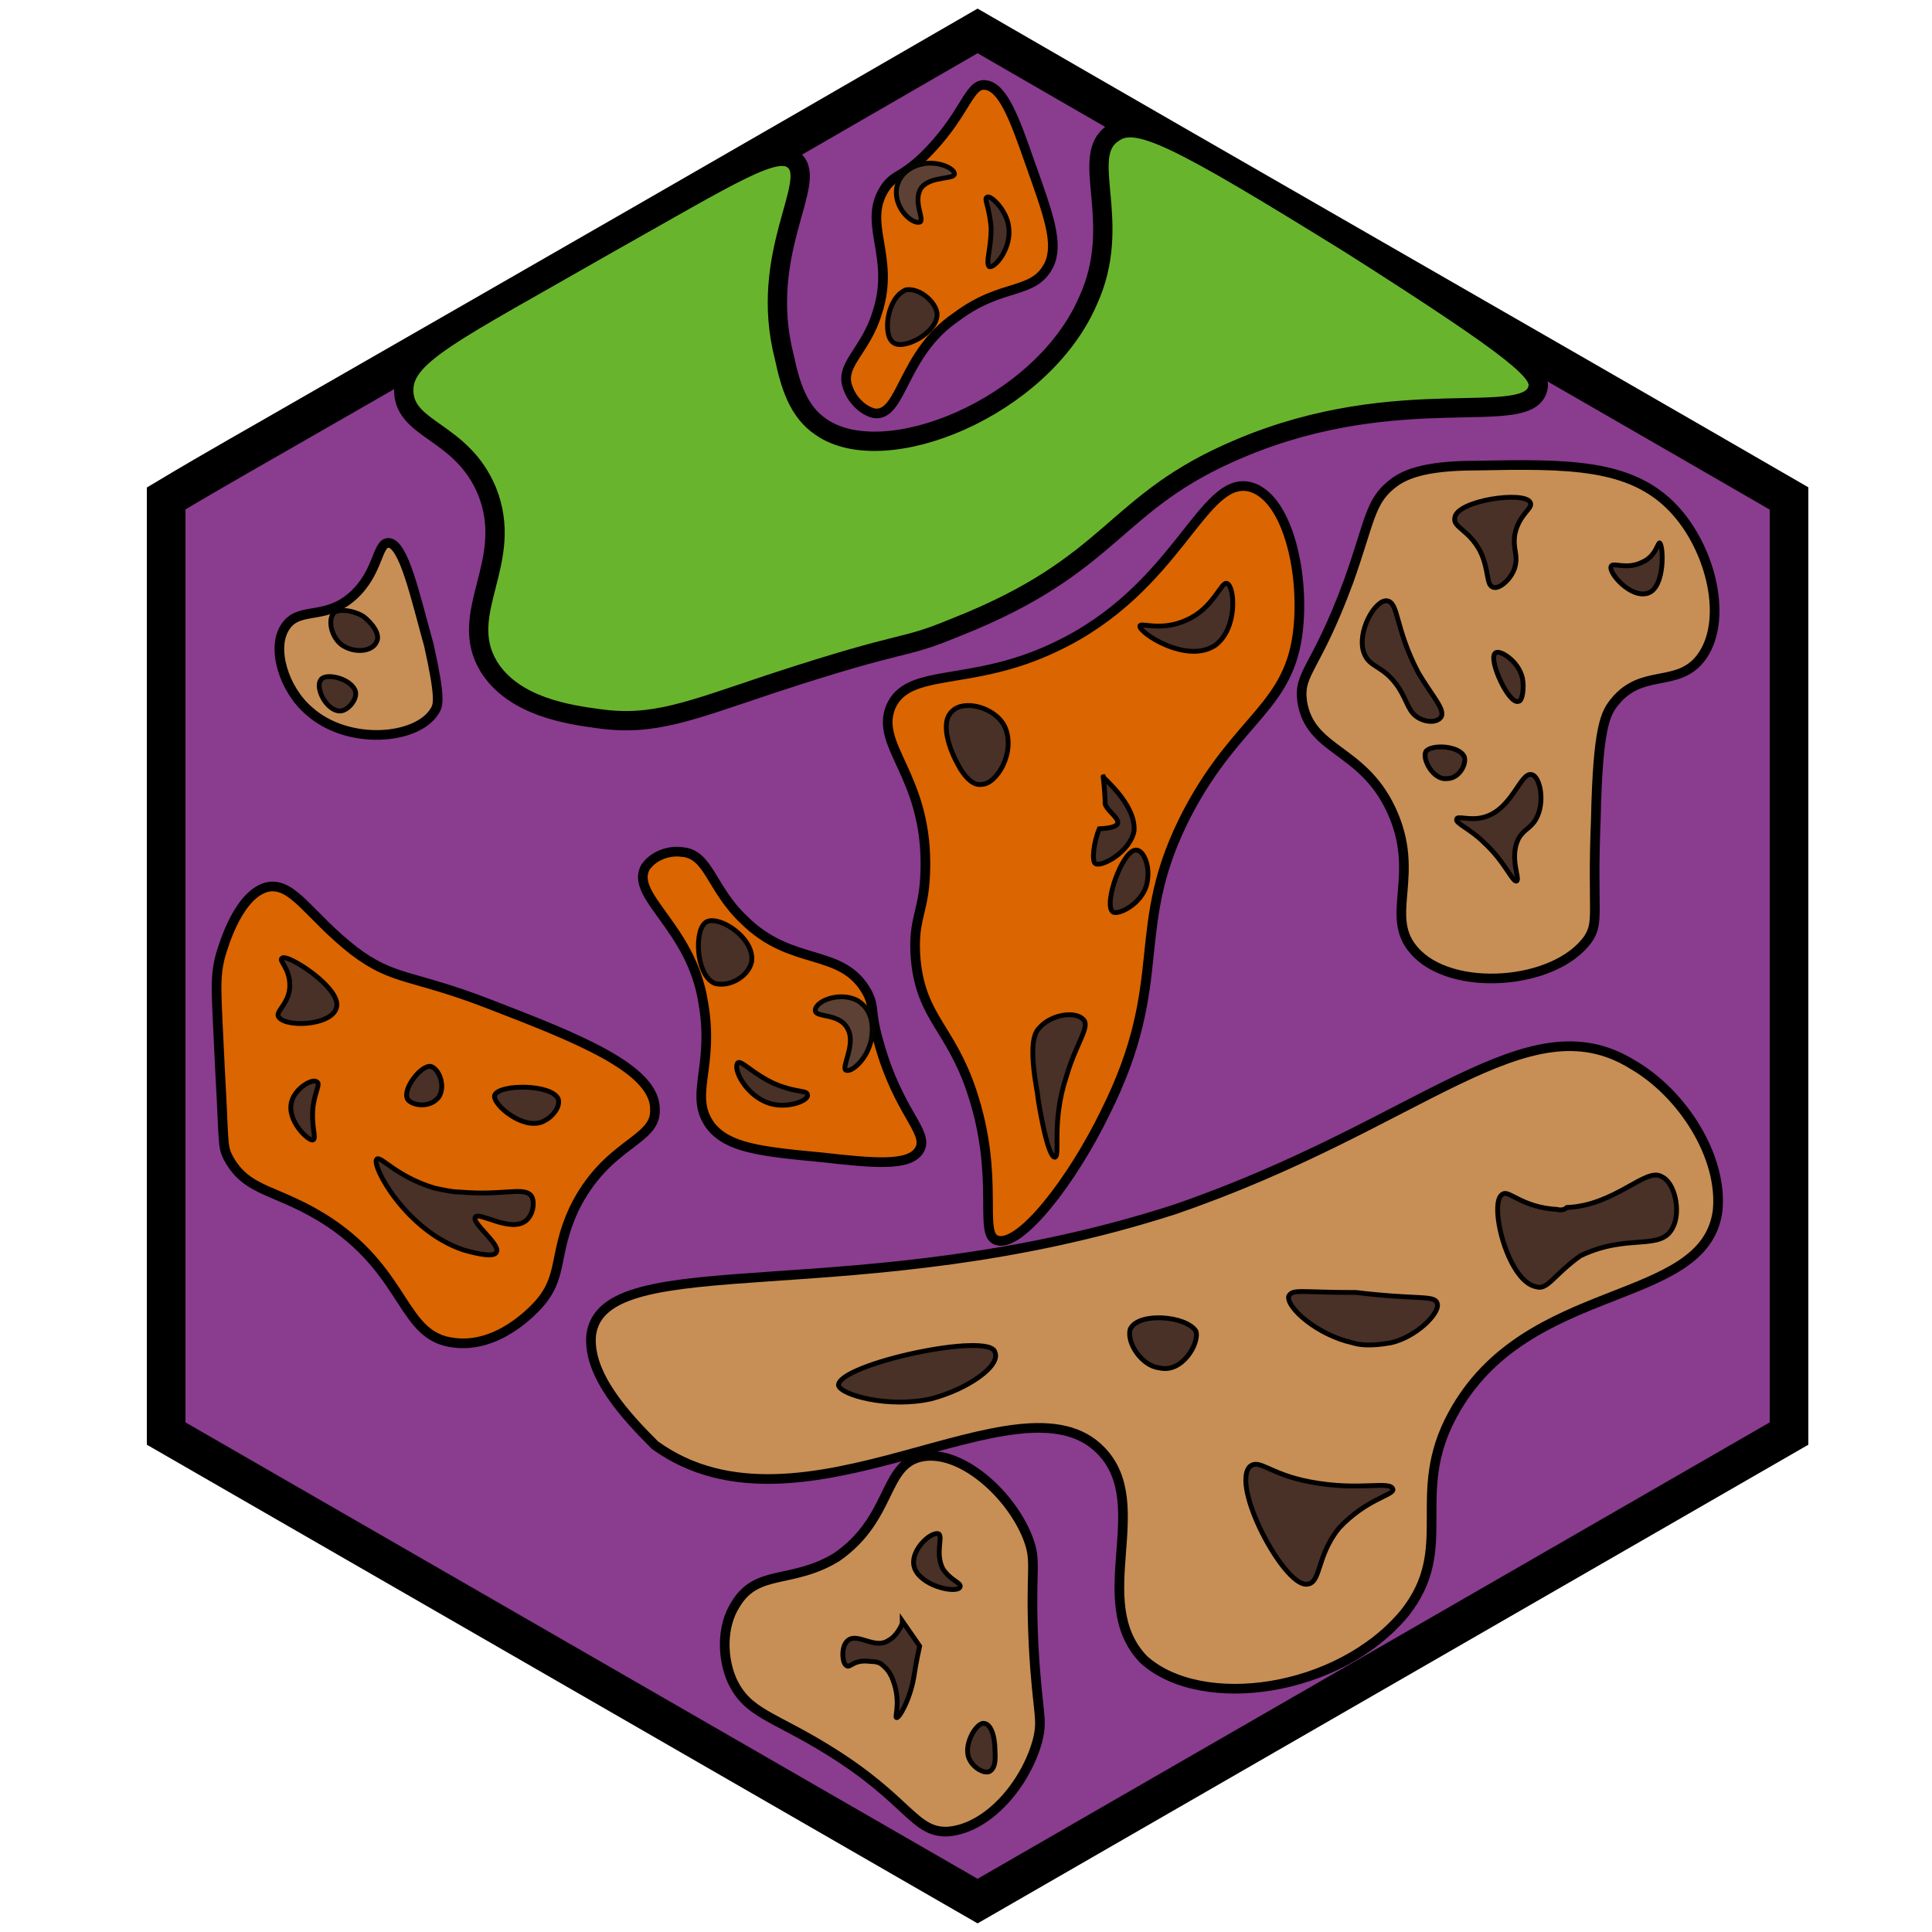
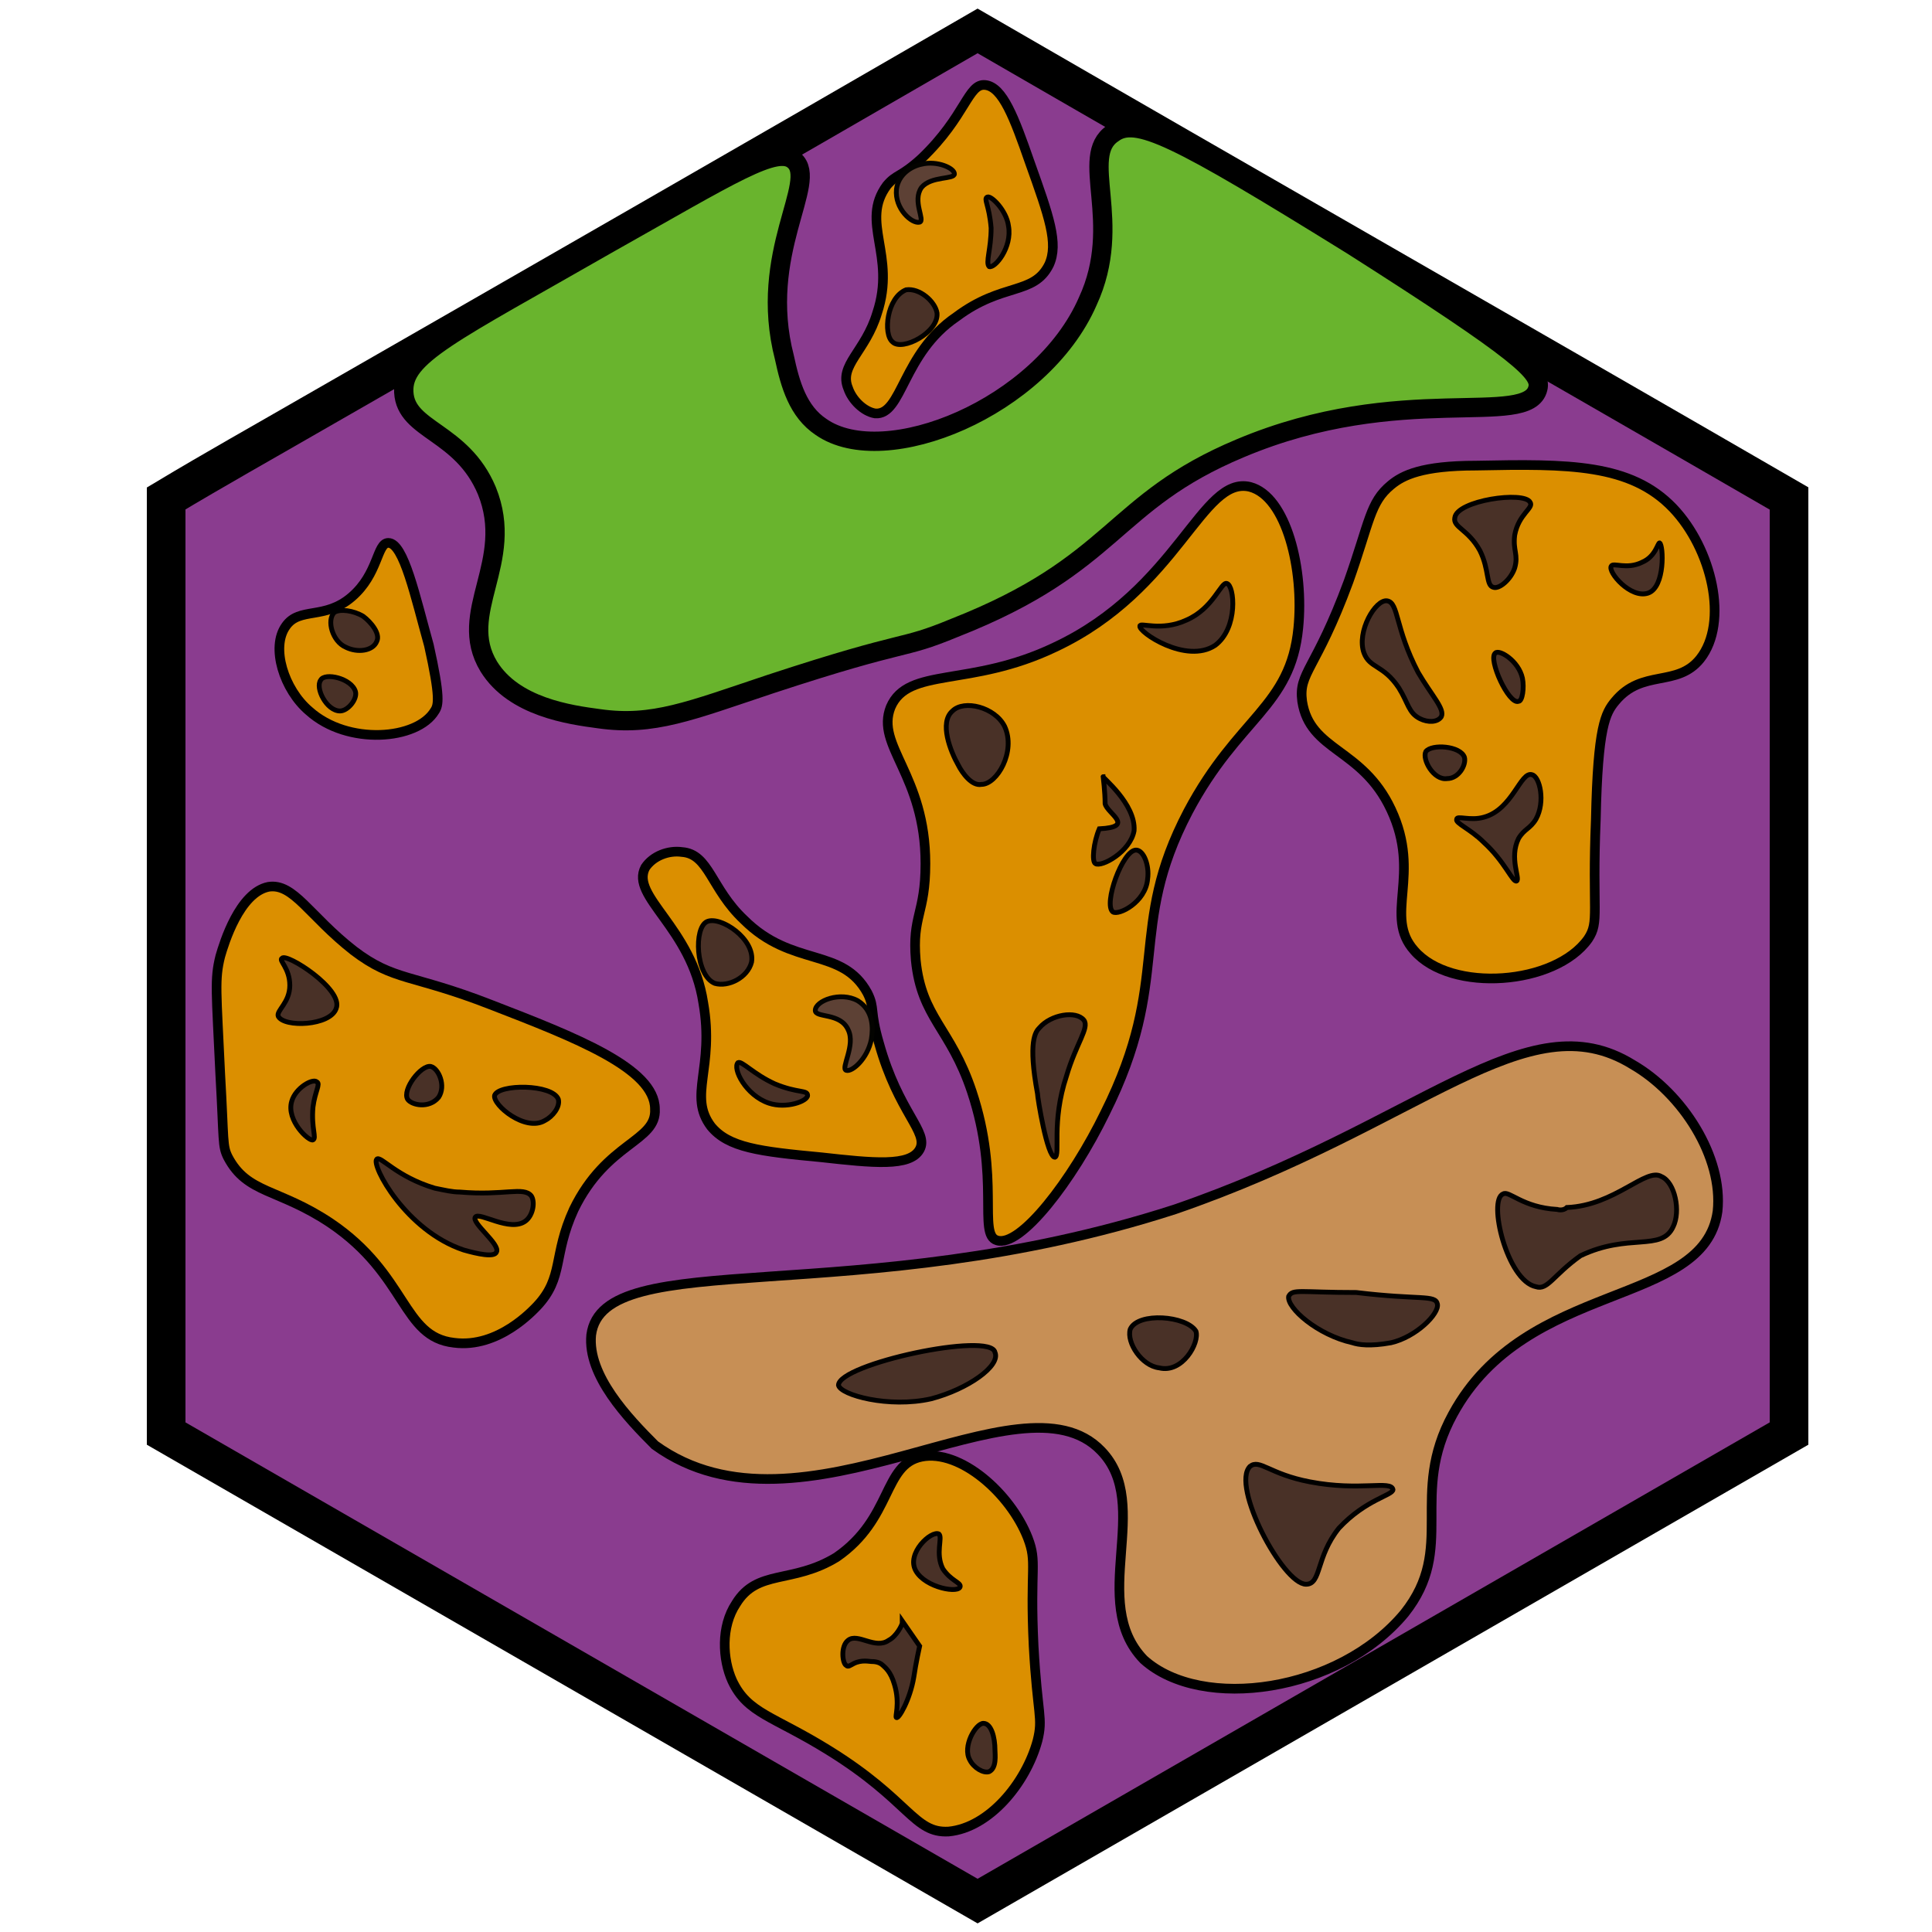
<svg xmlns="http://www.w3.org/2000/svg" version="1.1" id="Ebene_2_00000020371425143906055610000010711333585448278916_" x="0px" y="0px" viewBox="0 0 100 100" style="enable-background:new 0 0 100 100;" xml:space="preserve">
-   <style type="text/css">	.st0{fill:#8A3C8F;stroke:#000000;stroke-width:2;stroke-miterlimit:10;}	.st1{fill:#DB6500;stroke:#000000;stroke-width:0.5;stroke-miterlimit:10;}	.st2{fill:#C78F55;stroke:#000000;stroke-width:0.5;stroke-miterlimit:10;}	.st3{fill:#C78F55;stroke:#000000;stroke-width:0.5;stroke-miterlimit:10;}	.st4{fill:#493127;stroke:#000000;stroke-width:0.25;stroke-miterlimit:10;}	.st5{fill:#804122;stroke:#000000;stroke-width:0.75;stroke-miterlimit:10;}	.st6{fill:#493127;stroke:#000000;stroke-width:0.25;stroke-miterlimit:10;}	.st7{fill:#493127;stroke:#000000;stroke-width:0.25;stroke-miterlimit:10;}	.st8{fill:#5D4135;stroke:#030300;stroke-width:0.25;stroke-miterlimit:10;}	.st9{fill:#69B42D;stroke:#000000;stroke-miterlimit:10;}</style>
+   <style type="text/css">	.st0{fill:#8A3C8F;stroke:#000000;stroke-width:2;stroke-miterlimit:10;}	.st1{fill:#DB8F00;stroke:#000000;stroke-width:0.5;stroke-miterlimit:10;}	.st2{fill:#DB8F00;stroke:#000000;stroke-width:0.5;stroke-miterlimit:10;}	.st3{fill:#C78F55;stroke:#000000;stroke-width:0.5;stroke-miterlimit:10;}	.st4{fill:#493127;stroke:#000000;stroke-width:0.25;stroke-miterlimit:10;}	.st5{fill:#804122;stroke:#000000;stroke-width:0.75;stroke-miterlimit:10;}	.st6{fill:#493127;stroke:#000000;stroke-width:0.25;stroke-miterlimit:10;}	.st7{fill:#493127;stroke:#000000;stroke-width:0.25;stroke-miterlimit:10;}	.st8{fill:#5D4135;stroke:#030300;stroke-width:0.25;stroke-miterlimit:10;}	.st9{fill:#69B42D;stroke:#000000;stroke-miterlimit:10;}</style>
  <g id="Ebene_1_00000178169986029889010870000017977382286501971088_">
    <path class="st0" d="M8.6,25.8c2.5-1.5,5-2.9,7.6-4.4c11.5-6.6,23-13.2,34.4-19.8c14,8.1,28,16.1,42,24.2v48.4l-42,24.2l-42-24.2  L8.6,25.8z" />
  </g>
  <path class="st1" d="M51.6,64.2c1.2,0.4,3.9-3.1,5.6-6.6c3.5-7,1.1-9.5,4.3-15.6c2.6-4.9,5.3-5.4,5.7-9.5c0.3-3-0.6-6.8-2.5-7.3 c-2.5-0.6-3.7,5.3-10.1,8.3c-4.4,2.1-7.6,1-8.5,3.1c-0.8,2,1.8,3.5,1.8,8.1c0,2.6-0.7,2.7-0.5,5c0.3,3,1.8,3.5,2.9,6.8 C51.8,61,50.6,63.9,51.6,64.2z" />
  <path class="st1" d="M36.8,58.3c-1.2-1.6,0.2-3-0.4-6.4c-0.6-3.9-3.8-5.5-3-7c0.4-0.6,1.2-0.9,1.9-0.8c1.4,0.1,1.5,1.9,3.2,3.5 c2.5,2.5,5.1,1.4,6.4,3.8c0.4,0.8,0.1,0.9,0.6,2.6c1,3.6,2.6,4.6,2.1,5.5s-2.4,0.7-5.1,0.4C39.3,59.6,37.7,59.4,36.8,58.3z" />
  <path class="st2" d="M38.1,83c-0.8,1.2-0.7,2.9-0.2,4c0.8,1.7,2.1,1.8,5,3.6c4.2,2.6,4.4,4.3,6.2,4.2c2.1-0.2,4-2.5,4.6-4.7 c0.3-1.2,0-1.3-0.2-4.9c-0.2-4.1,0.2-4.3-0.3-5.6c-0.9-2.3-3.5-4.6-5.5-4.2s-1.5,3.2-4.4,5.2C41,82,39.2,81.2,38.1,83z" />
  <path class="st3" d="M30.6,69.1c0.6-4.7,13.8-1.2,30.2-6.5c12.8-4.4,18.2-10.9,23.7-7.5c2.6,1.5,4.7,4.8,4.4,7.6 c-0.7,5-9.9,3.5-13.7,10.5c-2.3,4.2,0.2,6.9-2.5,10.3c-3.4,4.1-10.5,5.1-13.5,2.4c-2.9-3,0.5-8-2.2-10.8c-4.2-4.4-15.5,5.2-23.1-0.3 C32.5,73.4,30.4,71.2,30.6,69.1z" />
  <path class="st2" d="M88,34.1c-1.2,1.5-3,0.5-4.4,2.2c-0.5,0.6-0.9,1.3-1,6.1c-0.2,4.8,0.2,5.3-0.4,6.2c-1.7,2.4-7.1,2.8-9,0.6 c-1.6-1.8,0.4-3.9-1.2-7.3c-1.5-3.2-4.2-3-4.6-5.6c-0.2-1.5,0.7-1.6,2.4-6.2c1.1-3.1,1.1-4.1,2.2-5c0.6-0.5,1.6-1,4.4-1 c4.8-0.1,8-0.1,10.2,2.2C88.6,28.4,89.5,32.2,88,34.1z" />
  <path class="st1" d="M33.9,57.4c0.1,1.7-2.5,1.7-4.2,5.2c-1.1,2.4-0.5,3.5-1.9,5c-0.2,0.2-2,2.2-4.3,1.9c-2.7-0.3-2.4-3.5-6.4-6.2 c-2.7-1.8-4.3-1.5-5.3-3.4c-0.3-0.6-0.2-0.8-0.4-4.3c-0.2-4.3-0.3-4.9,0-6.1c0.2-0.7,1-3.3,2.5-3.6c1.3-0.2,2.1,1.5,4.4,3.3 c2.1,1.6,3,1.2,7.1,2.8C29.8,53.7,33.9,55.3,33.9,57.4z" />
  <path class="st2" d="M20.1,28.1c-0.6,0-0.5,1.6-1.9,2.8s-2.7,0.5-3.4,1.5c-0.8,1.1-0.1,3.3,1.2,4.4c2,1.8,5.6,1.5,6.5,0 c0.2-0.3,0.3-0.7-0.3-3.4C21.5,30.9,20.9,28.1,20.1,28.1z" />
  <path class="st4" d="M115,66.5" />
  <path class="st5" d="M120.5,36.5" />
  <path class="st6" d="M71.8,31.1c-0.6-0.1-1.6,1.6-1.2,2.7c0.3,0.8,1,0.6,1.8,1.8c0.5,0.8,0.5,1.3,1.1,1.6c0.4,0.2,0.9,0.2,1.1-0.1 c0.2-0.4-0.5-1.1-1.2-2.3C72.2,32.5,72.4,31.2,71.8,31.1z" />
  <path class="st6" d="M77.3,30.4c-0.4-0.1-0.2-0.9-0.7-1.9c-0.6-1.1-1.4-1.2-1.3-1.7c0.1-0.9,3.6-1.4,3.9-0.8 c0.2,0.3-0.6,0.6-0.8,1.7c-0.1,0.8,0.2,1,0,1.7C78.2,30,77.6,30.5,77.3,30.4z" />
  <path class="st6" d="M83.4,29.3c-0.2,0.3,1,1.7,1.9,1.4c0.9-0.3,0.8-2.5,0.6-2.6c-0.1,0-0.2,0.7-0.9,1 C84.2,29.5,83.5,29.1,83.4,29.3z" />
  <path class="st6" d="M77.4,33.8c0.2-0.2,1.2,0.4,1.4,1.3c0.1,0.5,0,1.2-0.2,1.2C78.1,36.5,77,34.1,77.4,33.8z" />
  <path class="st6" d="M73.8,38.9c0.3-0.4,1.8-0.3,2,0.3c0.1,0.4-0.3,1.1-0.9,1.1C74.2,40.4,73.6,39.3,73.8,38.9z" />
  <path class="st6" d="M76.8,42.3c-0.7,0.2-1.4-0.1-1.4,0.1c-0.1,0.2,0.7,0.5,1.4,1.2c1.1,1,1.5,2.1,1.7,2s-0.4-1.2,0.1-2.2 c0.3-0.5,0.6-0.5,0.9-1c0.5-0.9,0.2-2.2-0.2-2.3C78.7,39.9,78.3,41.9,76.8,42.3z" />
  <path class="st6" d="M43.4,71.7c0.1,0.5,2.6,1.2,4.8,0.7c1.9-0.5,3.6-1.7,3.3-2.4C51.3,68.9,43.4,70.6,43.4,71.7z" />
  <path class="st6" d="M58.5,68.8c-0.2,0.7,0.6,1.9,1.5,2c1.2,0.3,2.1-1.3,1.9-1.9C61.4,68.1,58.9,67.9,58.5,68.8z" />
  <path class="st6" d="M66.7,67.1c-0.1,0.6,1.5,2,3.3,2.4c0.3,0.1,0.9,0.2,2,0c1.3-0.3,2.5-1.5,2.4-2c-0.1-0.5-0.9-0.2-4.2-0.6 C67.3,66.9,66.9,66.7,66.7,67.1z" />
  <path class="st6" d="M79.5,66.6c-1.5-0.3-2.5-4.5-1.7-4.8c0.3-0.2,1,0.7,2.8,0.8c0,0,0.3,0.1,0.5-0.1c2.5-0.1,4.1-2.1,4.9-1.6 c0.7,0.3,1,1.8,0.6,2.6c-0.6,1.3-2.3,0.3-4.8,1.5C80.4,66,80.1,66.8,79.5,66.6z" />
  <path class="st6" d="M72.1,77.1c0,0.3-1.4,0.5-2.8,2c-1.2,1.5-0.9,2.9-1.7,2.9c-1.2,0-3.9-5.1-2.9-6.1c0.5-0.4,1,0.4,3.1,0.8 C70.4,77.2,72,76.6,72.1,77.1z" />
  <path class="st7" d="M19.5,60c0.2-0.2,1,0.9,3,1.5c0.5,0.1,0.9,0.2,1.3,0.2c2.3,0.2,3.3-0.3,3.7,0.2c0.2,0.3,0.1,1-0.3,1.3 c-0.8,0.6-2.4-0.5-2.6-0.2s1.3,1.4,1.1,1.8c-0.1,0.3-1,0.1-1.7-0.1C21,63.7,19.2,60.3,19.5,60z" />
  <path class="st7" d="M25.6,56.7c0.2-0.6,3-0.6,3.3,0.2c0.1,0.4-0.3,0.9-0.7,1.1C27.2,58.6,25.5,57.2,25.6,56.7z" />
  <path class="st7" d="M22.3,55.2c-0.5-0.1-1.5,1.2-1.2,1.7c0.2,0.3,1.1,0.5,1.6-0.1C23.1,56.2,22.7,55.3,22.3,55.2z" />
  <path class="st7" d="M16.4,56c-0.2-0.2-1.1,0.3-1.3,1c-0.3,1,0.9,2.1,1.1,2c0.2-0.1-0.1-0.6,0-1.7C16.3,56.5,16.6,56.1,16.4,56z" />
  <path class="st7" d="M17.4,52.2c-0.3,0.9-2.7,1-3,0.4C14.3,52.3,15,51.9,15,51s-0.6-1.3-0.4-1.4C14.8,49.3,17.8,51.2,17.4,52.2z" />
  <path class="st6" d="M18.8,31.9c0.4,0.3,0.9,0.9,0.7,1.3c-0.2,0.5-1,0.6-1.6,0.3c-0.7-0.3-1-1.4-0.6-1.8 C17.6,31.5,18.3,31.6,18.8,31.9z" />
  <path class="st6" d="M16.6,35.2c-0.3,0.4,0.3,1.6,1,1.6c0.4,0,0.9-0.6,0.8-1C18.2,35.1,16.8,34.8,16.6,35.2z" />
  <path class="st6" d="M48.6,79.4c-0.4-0.2-1.7,1-1.2,1.9s2.3,1.2,2.3,0.8c0-0.2-0.5-0.3-0.9-0.9C48.4,80.4,48.8,79.6,48.6,79.4z" />
  <path class="st6" d="M50.9,89.2c-0.4,0-1.1,1.2-0.7,1.9c0.2,0.4,0.7,0.7,1,0.6c0.4-0.2,0.3-0.9,0.3-1.1 C51.5,89.9,51.3,89.2,50.9,89.2z" />
  <path class="st6" d="M46.4,88.9c-0.1,0,0.2-0.7-0.1-1.7c-0.2-0.7-0.5-0.9-0.6-1C45.5,86,45.2,86,45.1,86s-0.5-0.1-0.9,0.1 c-0.2,0.1-0.3,0.2-0.4,0.1c-0.2-0.1-0.3-1,0.1-1.3c0.5-0.4,1.4,0.5,2.1,0c0.4-0.2,0.7-0.8,0.7-0.9s0-0.1,0-0.1l0,0l0.9,1.3l0,0 c0,0-0.2,0.9-0.3,1.6C47.1,88,46.5,89,46.4,88.9z" />
  <path class="st7" d="M62.9,33.4c1.2-0.9,1-3.1,0.6-3.2c-0.3-0.1-0.7,1.3-2.1,1.9c-1.3,0.6-2.4,0.1-2.4,0.3 C58.9,32.7,61.4,34.4,62.9,33.4z" />
  <path class="st7" d="M52,37.6c-0.5-1-2.1-1.4-2.7-0.8c-0.7,0.6-0.1,2.1,0.3,2.8c0.2,0.4,0.7,1.1,1.2,1C51.6,40.6,52.6,38.9,52,37.6z " />
  <path class="st7" d="M57.1,40.2c0,0,0.1,0.8,0.1,1.4c0.1,0.5,1.6,1.2-0.3,1.3l0,0c-0.3,0.7-0.4,1.7-0.2,1.8c0.3,0.2,1.8-0.6,2-1.7 C58.8,41.6,57,40.2,57.1,40.2z" />
  <path class="st7" d="M57.6,47.2c0.3,0.2,1.7-0.5,1.8-1.7c0.1-0.7-0.2-1.5-0.6-1.5C58.1,44,57.1,46.8,57.6,47.2z" />
  <path class="st7" d="M53.8,53.2c0.6-0.7,1.9-0.9,2.3-0.4c0.3,0.4-0.4,1.2-0.9,2.9c-0.8,2.4-0.3,4.1-0.6,4.2c-0.4,0-0.9-3.1-0.9-3.3 C53.2,53.9,53.6,53.4,53.8,53.2z" />
  <path class="st7" d="M36.6,47.7C35.9,48,36,50.5,37,50.9c0.7,0.2,1.7-0.3,1.9-1.1C39.1,48.6,37.3,47.4,36.6,47.7z" />
  <path class="st7" d="M38.2,55c-0.3,0.3,0.4,1.7,1.6,2.1c0.9,0.3,2-0.1,2-0.4c0-0.3-0.5-0.1-1.7-0.6C39,55.6,38.4,54.9,38.2,55z" />
  <path class="st8" d="M42.2,52.3c0,0.4,1.3,0.1,1.7,1c0.4,0.8-0.4,2-0.1,2.1c0.3,0.1,1.1-0.6,1.3-1.6c0.1-0.6,0.1-1.5-0.7-2 C43.5,51.3,42.2,51.8,42.2,52.3z" />
  <path class="st9" d="M20.9,20.3c0.1,2,3,2,4.3,5.1c1.5,3.7-1.6,6.3,0.1,9.1c1.3,2.1,4.2,2.5,5.7,2.7c2.8,0.4,4.7-0.4,8.9-1.8 c7.3-2.4,6.6-1.7,9.5-2.9c8.4-3.3,8.1-6.5,14.8-9.3c8.3-3.5,14.9-1,15.4-3.1c0.2-0.8-0.8-1.8-9.6-7.4C60.8,7,58.8,6,57.6,6.9 c-1.8,1.2,0.6,4.6-1.3,8.7c-2.4,5.5-10.5,8.8-13.8,6.5c-1.2-0.8-1.6-2.2-1.9-3.6c-1.4-5.4,1.8-9.1,0.5-10.2 c-0.9-0.8-3.2,0.7-9.6,4.3C23.3,17.3,20.8,18.4,20.9,20.3z" />
  <path class="st1" d="M54.3,13.7c-0.8,1.6-2.4,0.9-4.8,2.7c-2.8,1.9-2.8,5.1-4.2,5c-0.6-0.1-1.2-0.7-1.4-1.3 c-0.5-1.2,0.9-1.9,1.5-3.9c1-3-0.9-4.7,0.5-6.6c0.5-0.6,0.7-0.4,1.8-1.4C50,6,50.1,4.3,51,4.4c0.9,0.1,1.5,1.7,2.3,4 C54.3,11.2,54.8,12.6,54.3,13.7z" />
  <path class="st7" d="M46.2,17.7c0.5,0.5,2.4-0.5,2.3-1.5c-0.1-0.6-0.9-1.3-1.6-1.2C45.9,15.4,45.7,17.3,46.2,17.7z" />
  <path class="st7" d="M51.2,13.8c0.3,0.1,1.2-1,1-2.1c-0.1-0.8-0.9-1.6-1.1-1.5c-0.2,0.1,0.1,0.4,0.2,1.6 C51.3,12.9,51,13.6,51.2,13.8z" />
  <path class="st8" d="M47.6,11.5c0.3-0.1-0.4-1.1,0.1-1.8c0.5-0.6,1.7-0.4,1.7-0.7c0-0.3-0.9-0.7-1.7-0.5c-0.5,0.1-1.2,0.5-1.3,1.3 C46.3,10.8,47.2,11.6,47.6,11.5z" />
  <path class="st9" d="M-5.1,1.7" />
</svg>
